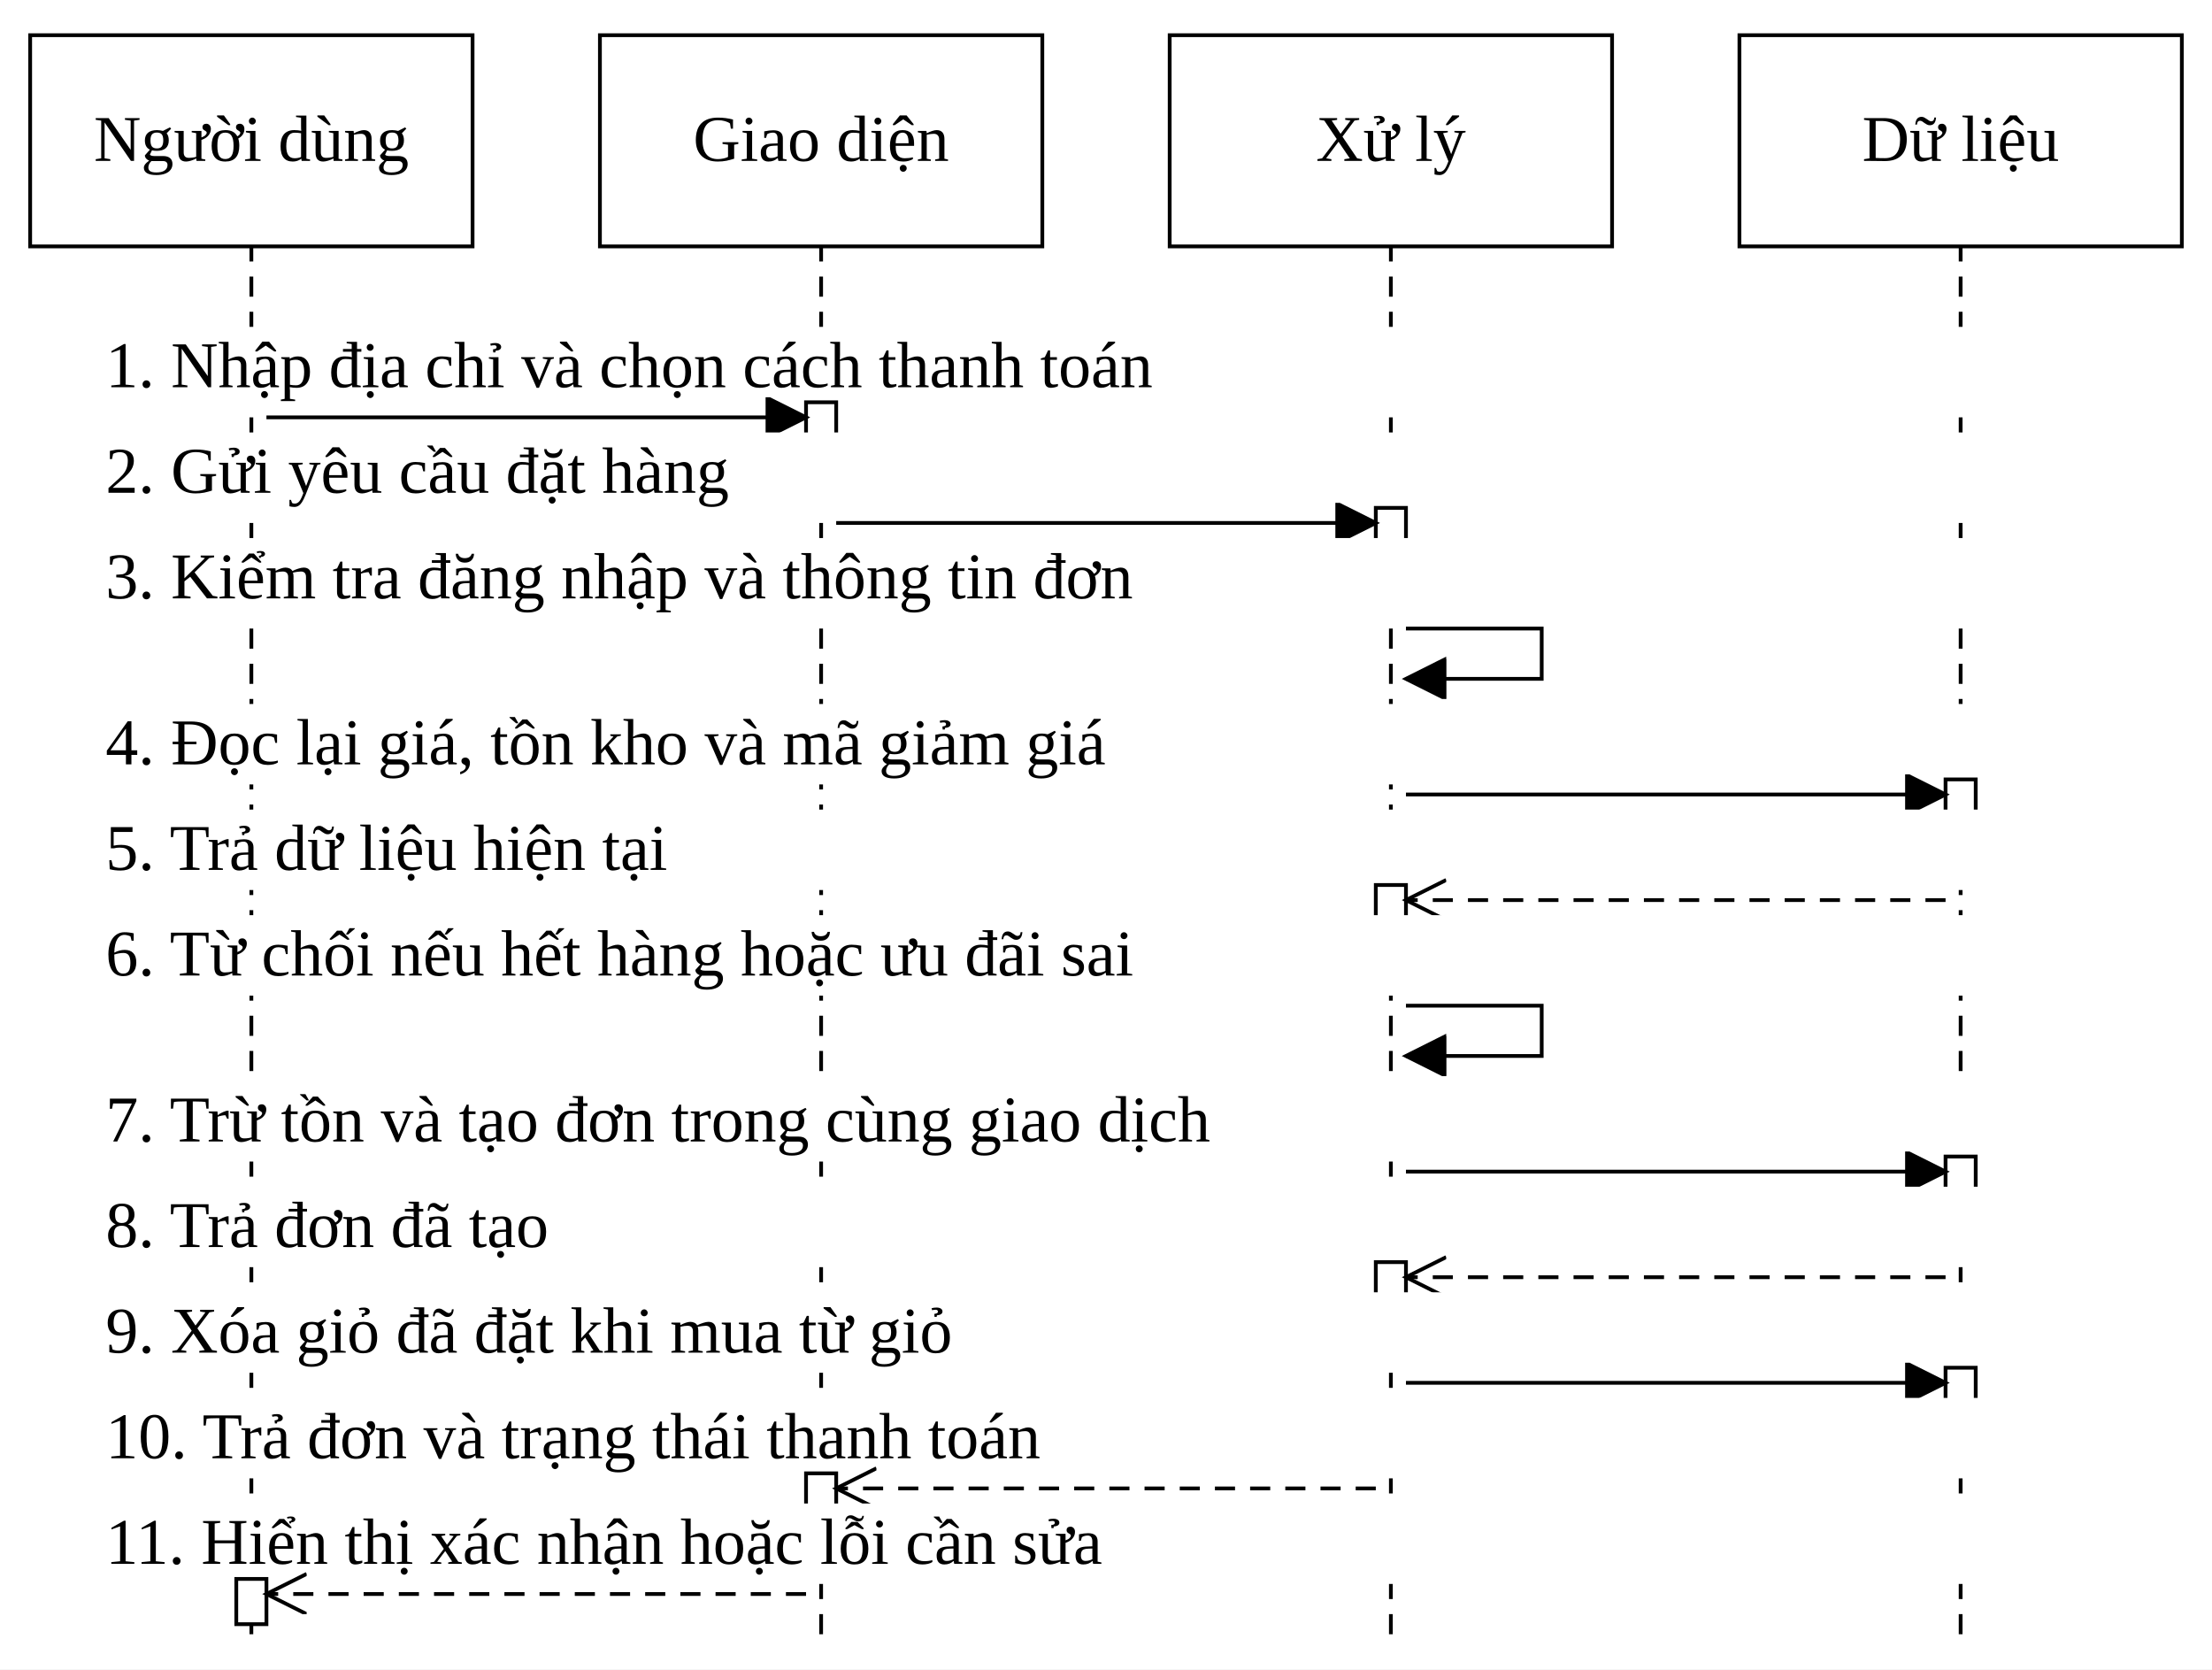
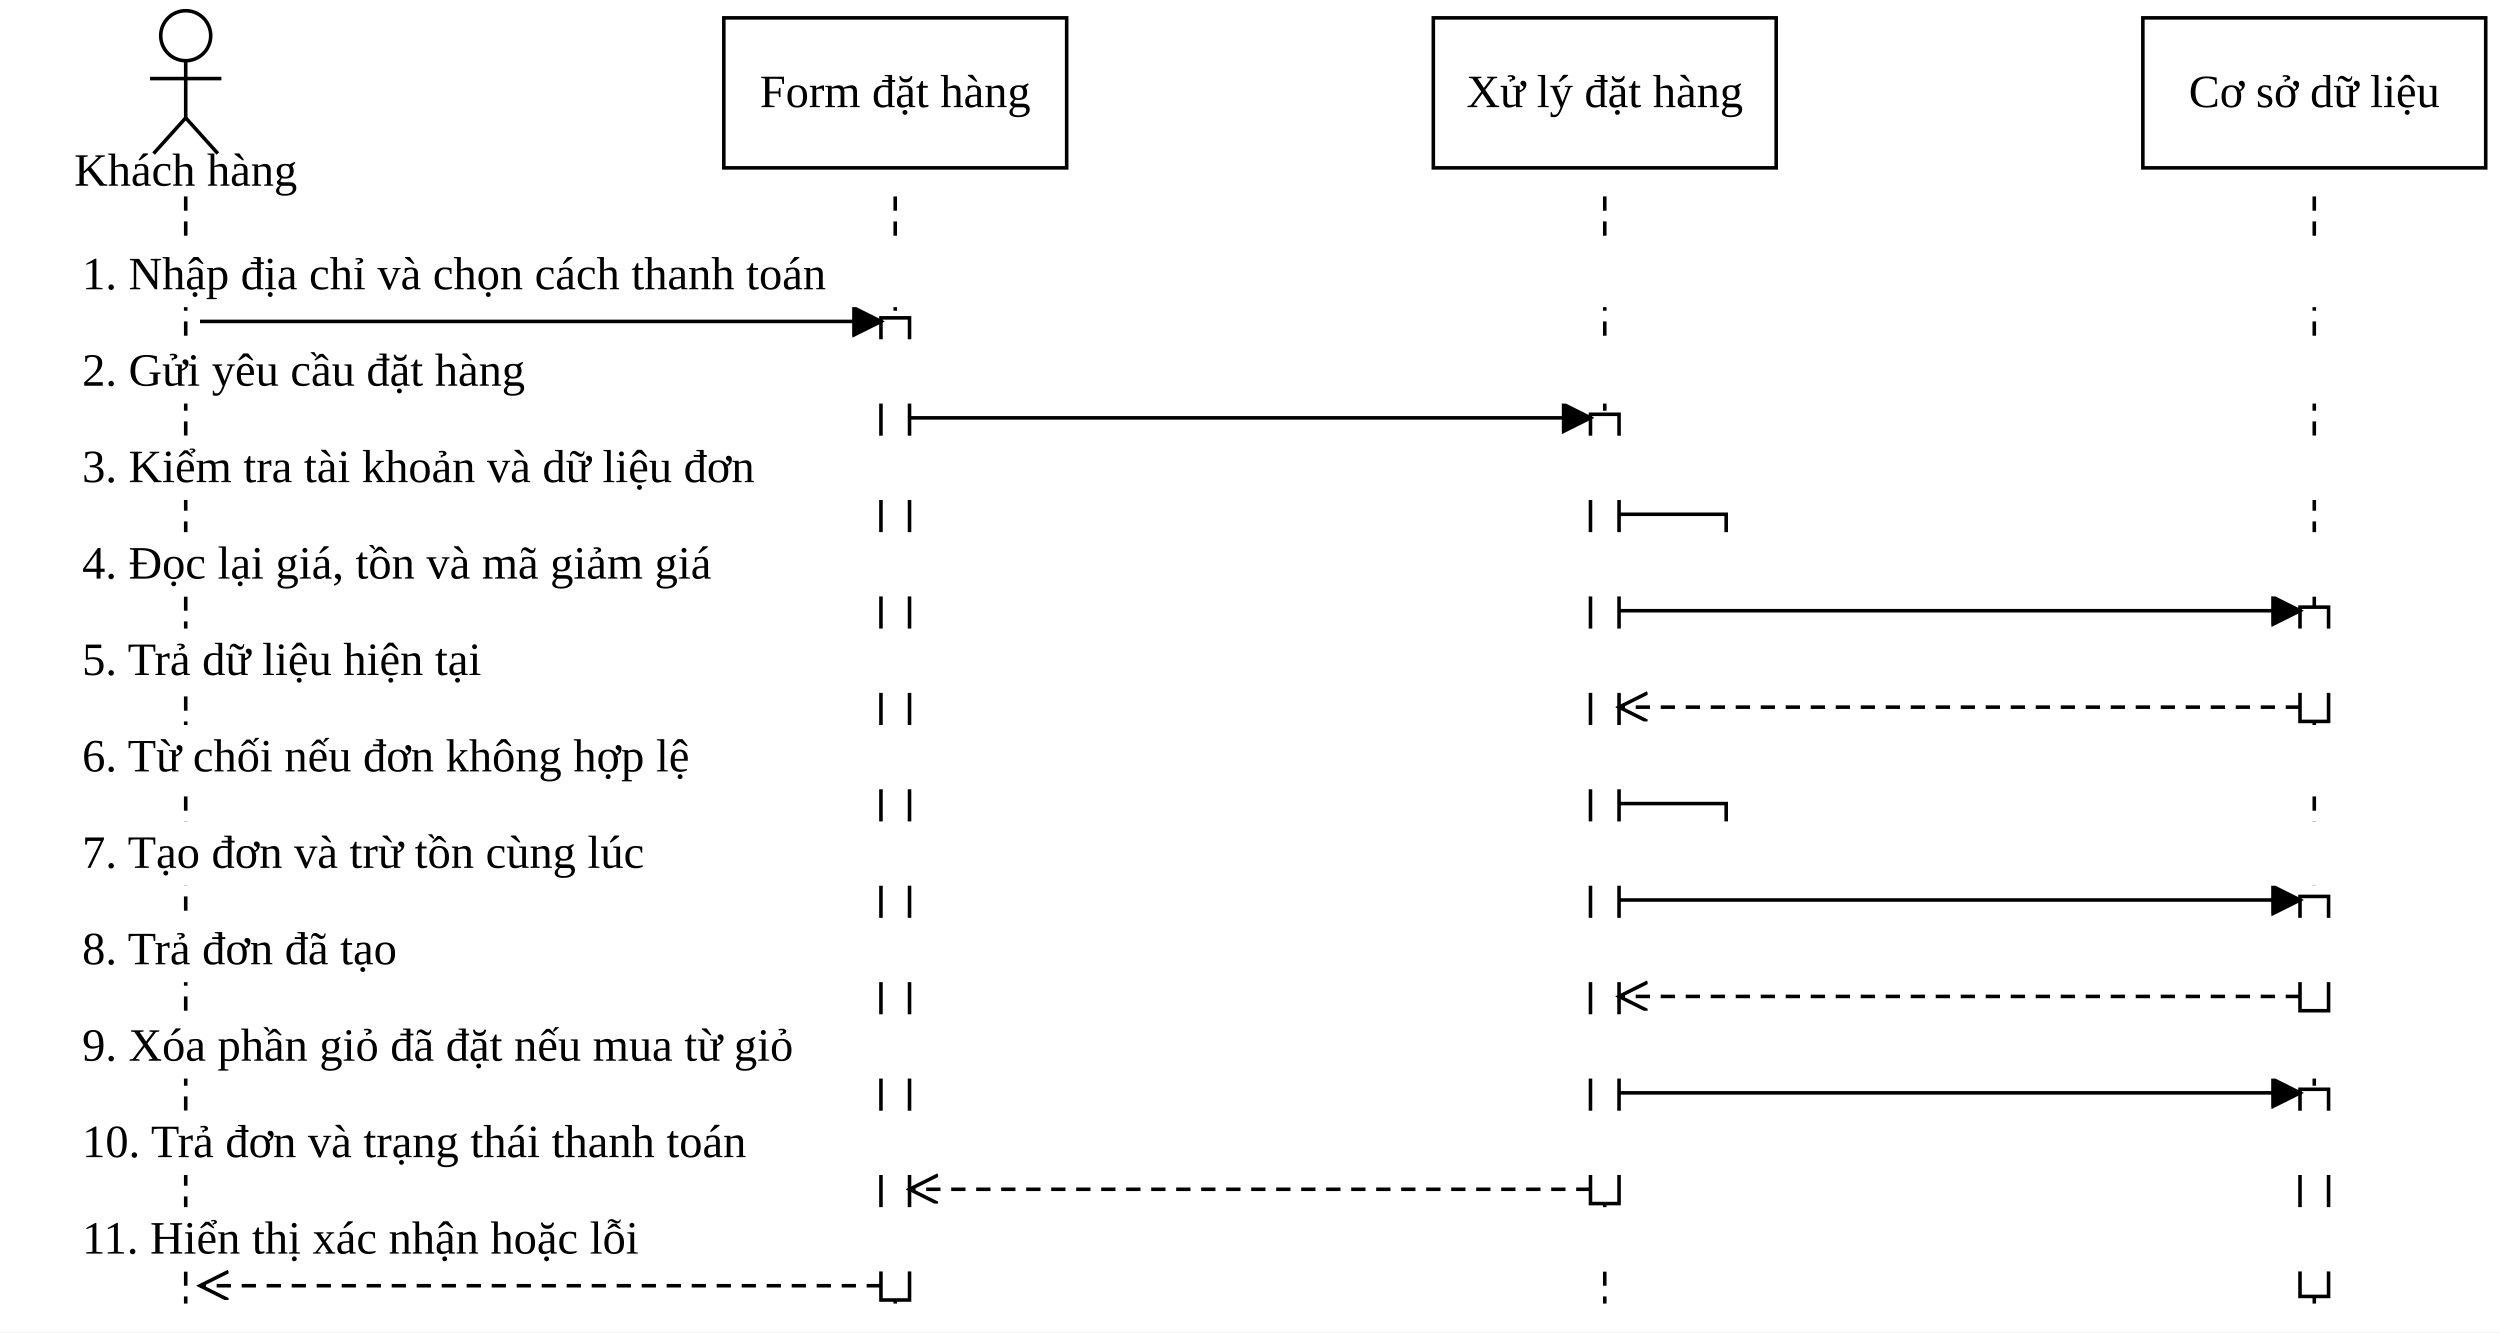
- <svg xmlns="http://www.w3.org/2000/svg" width="440" height="332" viewBox="0 0 440 332">
+ <svg xmlns="http://www.w3.org/2000/svg" width="700" height="373" viewBox="0 0 700 373">
  <rect width="100%" height="100%" fill="white" />
  <defs>
    <marker id="filled" viewBox="0 0 9 9" refX="8" refY="4" markerWidth="9" markerHeight="9" orient="auto" markerUnits="userSpaceOnUse">
-       <path d="M 0 0 L 8 4 L 0 8 Z" fill="black" stroke="black" stroke-width=".75" />
+       <path d="M 0 0 L 8 4 L 0 8 Z" fill="black" stroke="black" stroke-width="1.0" />
    </marker>
    <marker id="open" viewBox="0 0 9 9" refX="8" refY="4" markerWidth="9" markerHeight="9" orient="auto" markerUnits="userSpaceOnUse">
-       <path d="M 0 0 L 8 4 L 0 8" fill="none" stroke="black" stroke-width=".75" />
+       <path d="M 0 0 L 8 4 L 0 8" fill="none" stroke="black" stroke-width="1.0" />
    </marker>
    <marker id="triangle" viewBox="0 0 9 9" refX="8" refY="4" markerWidth="9" markerHeight="9" orient="auto" markerUnits="userSpaceOnUse">
-       <path d="M 0 0 L 8 4 L 0 8 Z" fill="white" stroke="black" stroke-width=".75" />
+       <path d="M 0 0 L 8 4 L 0 8 Z" fill="white" stroke="black" stroke-width="1.0" />
    </marker>
  </defs>
-   <polyline stroke="black" stroke-width=".75" fill="none" stroke-dasharray="4 3" points="50.0,48 50.0,326" />
-   <polyline stroke="black" stroke-width=".75" fill="none" stroke-dasharray="4 3" points="163.333,48 163.333,326" />
-   <polyline stroke="black" stroke-width=".75" fill="none" stroke-dasharray="4 3" points="276.667,48 276.667,326" />
-   <polyline stroke="black" stroke-width=".75" fill="none" stroke-dasharray="4 3" points="390.0,48 390.0,326" />
-   <rect x="16" y="65" width="408" height="16" fill="white" />
-   <text x="21" y="77.0" text-anchor="start" font-family="Times New Roman" font-size="13" font-weight="normal" font-style="normal" fill="black">
-     <tspan x="21" dy="0">1. Nhập địa chỉ và chọn cách thanh toán</tspan>
+   <polyline stroke="black" stroke-width="1.0" fill="none" stroke-dasharray="4 3" points="52.0,55 52.0,365" />
+   <polyline stroke="black" stroke-width="1.0" fill="none" stroke-dasharray="4 3" points="250.667,55 250.667,365" />
+   <polyline stroke="black" stroke-width="1.0" fill="none" stroke-dasharray="4 3" points="449.333,55 449.333,365" />
+   <polyline stroke="black" stroke-width="1.0" fill="none" stroke-dasharray="4 3" points="648.0,55 648.0,365" />
+   <rect stroke="black" stroke-width="1.0" fill="white" x="644.0" y="170" width="8" height="32" />
+   <rect stroke="black" stroke-width="1.0" fill="white" x="644.0" y="251" width="8" height="32" />
+   <rect stroke="black" stroke-width="1.0" fill="white" x="445.333" y="116" width="8" height="221" />
+   <rect stroke="black" stroke-width="1.0" fill="white" x="246.667" y="89" width="8" height="275" />
+   <rect stroke="black" stroke-width="1.0" fill="white" x="644.0" y="305" width="8" height="58" />
+   <rect x="18" y="68" width="664" height="18" fill="white" />
+   <text x="23" y="81.0" text-anchor="start" font-family="Times New Roman" font-size="13" font-weight="normal" font-style="normal" fill="black">
+     <tspan x="23" dy="0">1. Nhập địa chỉ và chọn cách thanh toán</tspan>
  </text>
-   <rect stroke="black" stroke-width=".75" fill="white" x="160.333" y="80" width="6" height="9" />
-   <polyline stroke="black" stroke-width=".75" fill="none" points="53.0,83 160.333,83" marker-end="url(#filled)" />
-   <rect x="16" y="86" width="408" height="16" fill="white" />
-   <text x="21" y="98.0" text-anchor="start" font-family="Times New Roman" font-size="13" font-weight="normal" font-style="normal" fill="black">
-     <tspan x="21" dy="0">2. Gửi yêu cầu đặt hàng</tspan>
+   <polyline stroke="black" stroke-width="1.0" fill="none" points="56.0,90 246.667,90" marker-end="url(#filled)" />
+   <rect x="18" y="95" width="664" height="18" fill="white" />
+   <text x="23" y="108.0" text-anchor="start" font-family="Times New Roman" font-size="13" font-weight="normal" font-style="normal" fill="black">
+     <tspan x="23" dy="0">2. Gửi yêu cầu đặt hàng</tspan>
  </text>
-   <rect stroke="black" stroke-width=".75" fill="white" x="273.667" y="101" width="6" height="9" />
-   <polyline stroke="black" stroke-width=".75" fill="none" points="166.333,104 273.667,104" marker-end="url(#filled)" />
-   <rect x="16" y="107" width="408" height="16" fill="white" />
-   <text x="21" y="119.0" text-anchor="start" font-family="Times New Roman" font-size="13" font-weight="normal" font-style="normal" fill="black">
-     <tspan x="21" dy="0">3. Kiểm tra đăng nhập và thông tin đơn</tspan>
+   <polyline stroke="black" stroke-width="1.0" fill="none" points="254.667,117 445.333,117" marker-end="url(#filled)" />
+   <rect x="18" y="122" width="664" height="18" fill="white" />
+   <text x="23" y="135.0" text-anchor="start" font-family="Times New Roman" font-size="13" font-weight="normal" font-style="normal" fill="black">
+     <tspan x="23" dy="0">3. Kiểm tra tài khoản và dữ liệu đơn</tspan>
  </text>
-   <polyline stroke="black" stroke-width=".75" fill="none" points="279.667,125 306.667,125 306.667,135 279.667,135" marker-end="url(#filled)" />
-   <rect x="16" y="140" width="408" height="16" fill="white" />
-   <text x="21" y="152.0" text-anchor="start" font-family="Times New Roman" font-size="13" font-weight="normal" font-style="normal" fill="black">
-     <tspan x="21" dy="0">4. Đọc lại giá, tồn kho và mã giảm giá</tspan>
+   <polyline stroke="black" stroke-width="1.0" fill="none" points="453.333,144 483.333,144 483.333,156 454.333,156" marker-end="url(#filled)" />
+   <rect x="18" y="149" width="664" height="18" fill="white" />
+   <text x="23" y="162.0" text-anchor="start" font-family="Times New Roman" font-size="13" font-weight="normal" font-style="normal" fill="black">
+     <tspan x="23" dy="0">4. Đọc lại giá, tồn và mã giảm giá</tspan>
  </text>
-   <rect stroke="black" stroke-width=".75" fill="white" x="387.0" y="155" width="6" height="9" />
-   <polyline stroke="black" stroke-width=".75" fill="none" points="279.667,158 387.0,158" marker-end="url(#filled)" />
-   <rect x="16" y="161" width="408" height="16" fill="white" />
-   <text x="21" y="173.0" text-anchor="start" font-family="Times New Roman" font-size="13" font-weight="normal" font-style="normal" fill="black">
-     <tspan x="21" dy="0">5. Trả dữ liệu hiện tại</tspan>
+   <polyline stroke="black" stroke-width="1.0" fill="none" points="453.333,171 644.0,171" marker-end="url(#filled)" />
+   <rect x="18" y="176" width="664" height="18" fill="white" />
+   <text x="23" y="189.0" text-anchor="start" font-family="Times New Roman" font-size="13" font-weight="normal" font-style="normal" fill="black">
+     <tspan x="23" dy="0">5. Trả dữ liệu hiện tại</tspan>
  </text>
-   <rect stroke="black" stroke-width=".75" fill="white" x="273.667" y="176" width="6" height="9" />
-   <polyline stroke="black" stroke-width=".75" fill="none" stroke-dasharray="4 3" points="387.0,179 279.667,179" marker-end="url(#open)" />
-   <rect x="16" y="182" width="408" height="16" fill="white" />
-   <text x="21" y="194.0" text-anchor="start" font-family="Times New Roman" font-size="13" font-weight="normal" font-style="normal" fill="black">
-     <tspan x="21" dy="0">6. Từ chối nếu hết hàng hoặc ưu đãi sai</tspan>
+   <polyline stroke="black" stroke-width="1.0" fill="none" stroke-dasharray="4 3" points="644.0,198 453.333,198" marker-end="url(#open)" />
+   <rect x="18" y="203" width="664" height="18" fill="white" />
+   <text x="23" y="216.0" text-anchor="start" font-family="Times New Roman" font-size="13" font-weight="normal" font-style="normal" fill="black">
+     <tspan x="23" dy="0">6. Từ chối nếu đơn không hợp lệ</tspan>
  </text>
-   <polyline stroke="black" stroke-width=".75" fill="none" points="279.667,200 306.667,200 306.667,210 279.667,210" marker-end="url(#filled)" />
-   <rect x="16" y="215" width="408" height="16" fill="white" />
-   <text x="21" y="227.0" text-anchor="start" font-family="Times New Roman" font-size="13" font-weight="normal" font-style="normal" fill="black">
-     <tspan x="21" dy="0">7. Trừ tồn và tạo đơn trong cùng giao dịch</tspan>
+   <polyline stroke="black" stroke-width="1.0" fill="none" points="453.333,225 483.333,225 483.333,237 454.333,237" marker-end="url(#filled)" />
+   <rect x="18" y="230" width="664" height="18" fill="white" />
+   <text x="23" y="243.0" text-anchor="start" font-family="Times New Roman" font-size="13" font-weight="normal" font-style="normal" fill="black">
+     <tspan x="23" dy="0">7. Tạo đơn và trừ tồn cùng lúc</tspan>
  </text>
-   <rect stroke="black" stroke-width=".75" fill="white" x="387.0" y="230" width="6" height="9" />
-   <polyline stroke="black" stroke-width=".75" fill="none" points="279.667,233 387.0,233" marker-end="url(#filled)" />
-   <rect x="16" y="236" width="408" height="16" fill="white" />
-   <text x="21" y="248.0" text-anchor="start" font-family="Times New Roman" font-size="13" font-weight="normal" font-style="normal" fill="black">
-     <tspan x="21" dy="0">8. Trả đơn đã tạo</tspan>
+   <polyline stroke="black" stroke-width="1.0" fill="none" points="453.333,252 644.0,252" marker-end="url(#filled)" />
+   <rect x="18" y="257" width="664" height="18" fill="white" />
+   <text x="23" y="270.0" text-anchor="start" font-family="Times New Roman" font-size="13" font-weight="normal" font-style="normal" fill="black">
+     <tspan x="23" dy="0">8. Trả đơn đã tạo</tspan>
  </text>
-   <rect stroke="black" stroke-width=".75" fill="white" x="273.667" y="251" width="6" height="9" />
-   <polyline stroke="black" stroke-width=".75" fill="none" stroke-dasharray="4 3" points="387.0,254 279.667,254" marker-end="url(#open)" />
-   <rect x="16" y="257" width="408" height="16" fill="white" />
-   <text x="21" y="269.0" text-anchor="start" font-family="Times New Roman" font-size="13" font-weight="normal" font-style="normal" fill="black">
-     <tspan x="21" dy="0">9. Xóa giỏ đã đặt khi mua từ giỏ</tspan>
+   <polyline stroke="black" stroke-width="1.0" fill="none" stroke-dasharray="4 3" points="644.0,279 453.333,279" marker-end="url(#open)" />
+   <rect x="18" y="284" width="664" height="18" fill="white" />
+   <text x="23" y="297.0" text-anchor="start" font-family="Times New Roman" font-size="13" font-weight="normal" font-style="normal" fill="black">
+     <tspan x="23" dy="0">9. Xóa phần giỏ đã đặt nếu mua từ giỏ</tspan>
  </text>
-   <rect stroke="black" stroke-width=".75" fill="white" x="387.0" y="272" width="6" height="9" />
-   <polyline stroke="black" stroke-width=".75" fill="none" points="279.667,275 387.0,275" marker-end="url(#filled)" />
-   <rect x="16" y="278" width="408" height="16" fill="white" />
-   <text x="21" y="290.0" text-anchor="start" font-family="Times New Roman" font-size="13" font-weight="normal" font-style="normal" fill="black">
-     <tspan x="21" dy="0">10. Trả đơn và trạng thái thanh toán</tspan>
+   <polyline stroke="black" stroke-width="1.0" fill="none" points="453.333,306 644.0,306" marker-end="url(#filled)" />
+   <rect x="18" y="311" width="664" height="18" fill="white" />
+   <text x="23" y="324.0" text-anchor="start" font-family="Times New Roman" font-size="13" font-weight="normal" font-style="normal" fill="black">
+     <tspan x="23" dy="0">10. Trả đơn và trạng thái thanh toán</tspan>
  </text>
-   <rect stroke="black" stroke-width=".75" fill="white" x="160.333" y="293" width="6" height="9" />
-   <polyline stroke="black" stroke-width=".75" fill="none" stroke-dasharray="4 3" points="273.667,296 166.333,296" marker-end="url(#open)" />
-   <rect x="16" y="299" width="408" height="16" fill="white" />
-   <text x="21" y="311.0" text-anchor="start" font-family="Times New Roman" font-size="13" font-weight="normal" font-style="normal" fill="black">
-     <tspan x="21" dy="0">11. Hiển thị xác nhận hoặc lỗi cần sửa</tspan>
+   <polyline stroke="black" stroke-width="1.0" fill="none" stroke-dasharray="4 3" points="445.333,333 254.667,333" marker-end="url(#open)" />
+   <rect x="18" y="338" width="664" height="18" fill="white" />
+   <text x="23" y="351.0" text-anchor="start" font-family="Times New Roman" font-size="13" font-weight="normal" font-style="normal" fill="black">
+     <tspan x="23" dy="0">11. Hiển thị xác nhận hoặc lỗi</tspan>
  </text>
-   <rect stroke="black" stroke-width=".75" fill="white" x="47.0" y="314" width="6" height="9" />
-   <polyline stroke="black" stroke-width=".75" fill="none" stroke-dasharray="4 3" points="160.333,317 53.0,317" marker-end="url(#open)" />
-   <rect stroke="black" stroke-width=".75" fill="white" x="6.0" y="7" width="88" height="42" />
-   <text x="50.0" y="32.0" text-anchor="middle" font-family="Times New Roman" font-size="13" font-weight="normal" font-style="normal" fill="black">
-     <tspan x="50.0" dy="0">Người dùng</tspan>
+   <polyline stroke="black" stroke-width="1.0" fill="none" stroke-dasharray="4 3" points="246.667,360 56.0,360" marker-end="url(#open)" />
+   <ellipse stroke="black" stroke-width="1.0" fill="white" cx="52.0" cy="10.0" rx="7.0" ry="7.0" />
+   <polyline stroke="black" stroke-width="1.0" fill="none" points="52.0,17 52.0,33" />
+   <polyline stroke="black" stroke-width="1.0" fill="none" points="42.0,22 62.0,22" />
+   <polyline stroke="black" stroke-width="1.0" fill="none" points="52.0,33 43.0,43" />
+   <polyline stroke="black" stroke-width="1.0" fill="none" points="52.0,33 61.0,43" />
+   <text x="52.0" y="52.0" text-anchor="middle" font-family="Times New Roman" font-size="13" font-weight="normal" font-style="normal" fill="black">
+     <tspan x="52.0" dy="0">Khách hàng</tspan>
  </text>
-   <rect stroke="black" stroke-width=".75" fill="white" x="119.333" y="7" width="88" height="42" />
-   <text x="163.333" y="32.0" text-anchor="middle" font-family="Times New Roman" font-size="13" font-weight="normal" font-style="normal" fill="black">
-     <tspan x="163.333" dy="0">Giao diện</tspan>
+   <rect stroke="black" stroke-width="1.0" fill="white" x="202.667" y="5" width="96" height="42" />
+   <text x="250.667" y="30.0" text-anchor="middle" font-family="Times New Roman" font-size="13" font-weight="normal" font-style="normal" fill="black">
+     <tspan x="250.667" dy="0">Form đặt hàng</tspan>
  </text>
-   <rect stroke="black" stroke-width=".75" fill="white" x="232.667" y="7" width="88" height="42" />
-   <text x="276.667" y="32.0" text-anchor="middle" font-family="Times New Roman" font-size="13" font-weight="normal" font-style="normal" fill="black">
-     <tspan x="276.667" dy="0">Xử lý</tspan>
+   <rect stroke="black" stroke-width="1.0" fill="white" x="401.333" y="5" width="96" height="42" />
+   <text x="449.333" y="30.0" text-anchor="middle" font-family="Times New Roman" font-size="13" font-weight="normal" font-style="normal" fill="black">
+     <tspan x="449.333" dy="0">Xử lý đặt hàng</tspan>
  </text>
-   <rect stroke="black" stroke-width=".75" fill="white" x="346.0" y="7" width="88" height="42" />
-   <text x="390.0" y="32.0" text-anchor="middle" font-family="Times New Roman" font-size="13" font-weight="normal" font-style="normal" fill="black">
-     <tspan x="390.0" dy="0">Dữ liệu</tspan>
+   <rect stroke="black" stroke-width="1.0" fill="white" x="600.0" y="5" width="96" height="42" />
+   <text x="648.0" y="30.0" text-anchor="middle" font-family="Times New Roman" font-size="13" font-weight="normal" font-style="normal" fill="black">
+     <tspan x="648.0" dy="0">Cơ sở dữ liệu</tspan>
  </text>
</svg>
